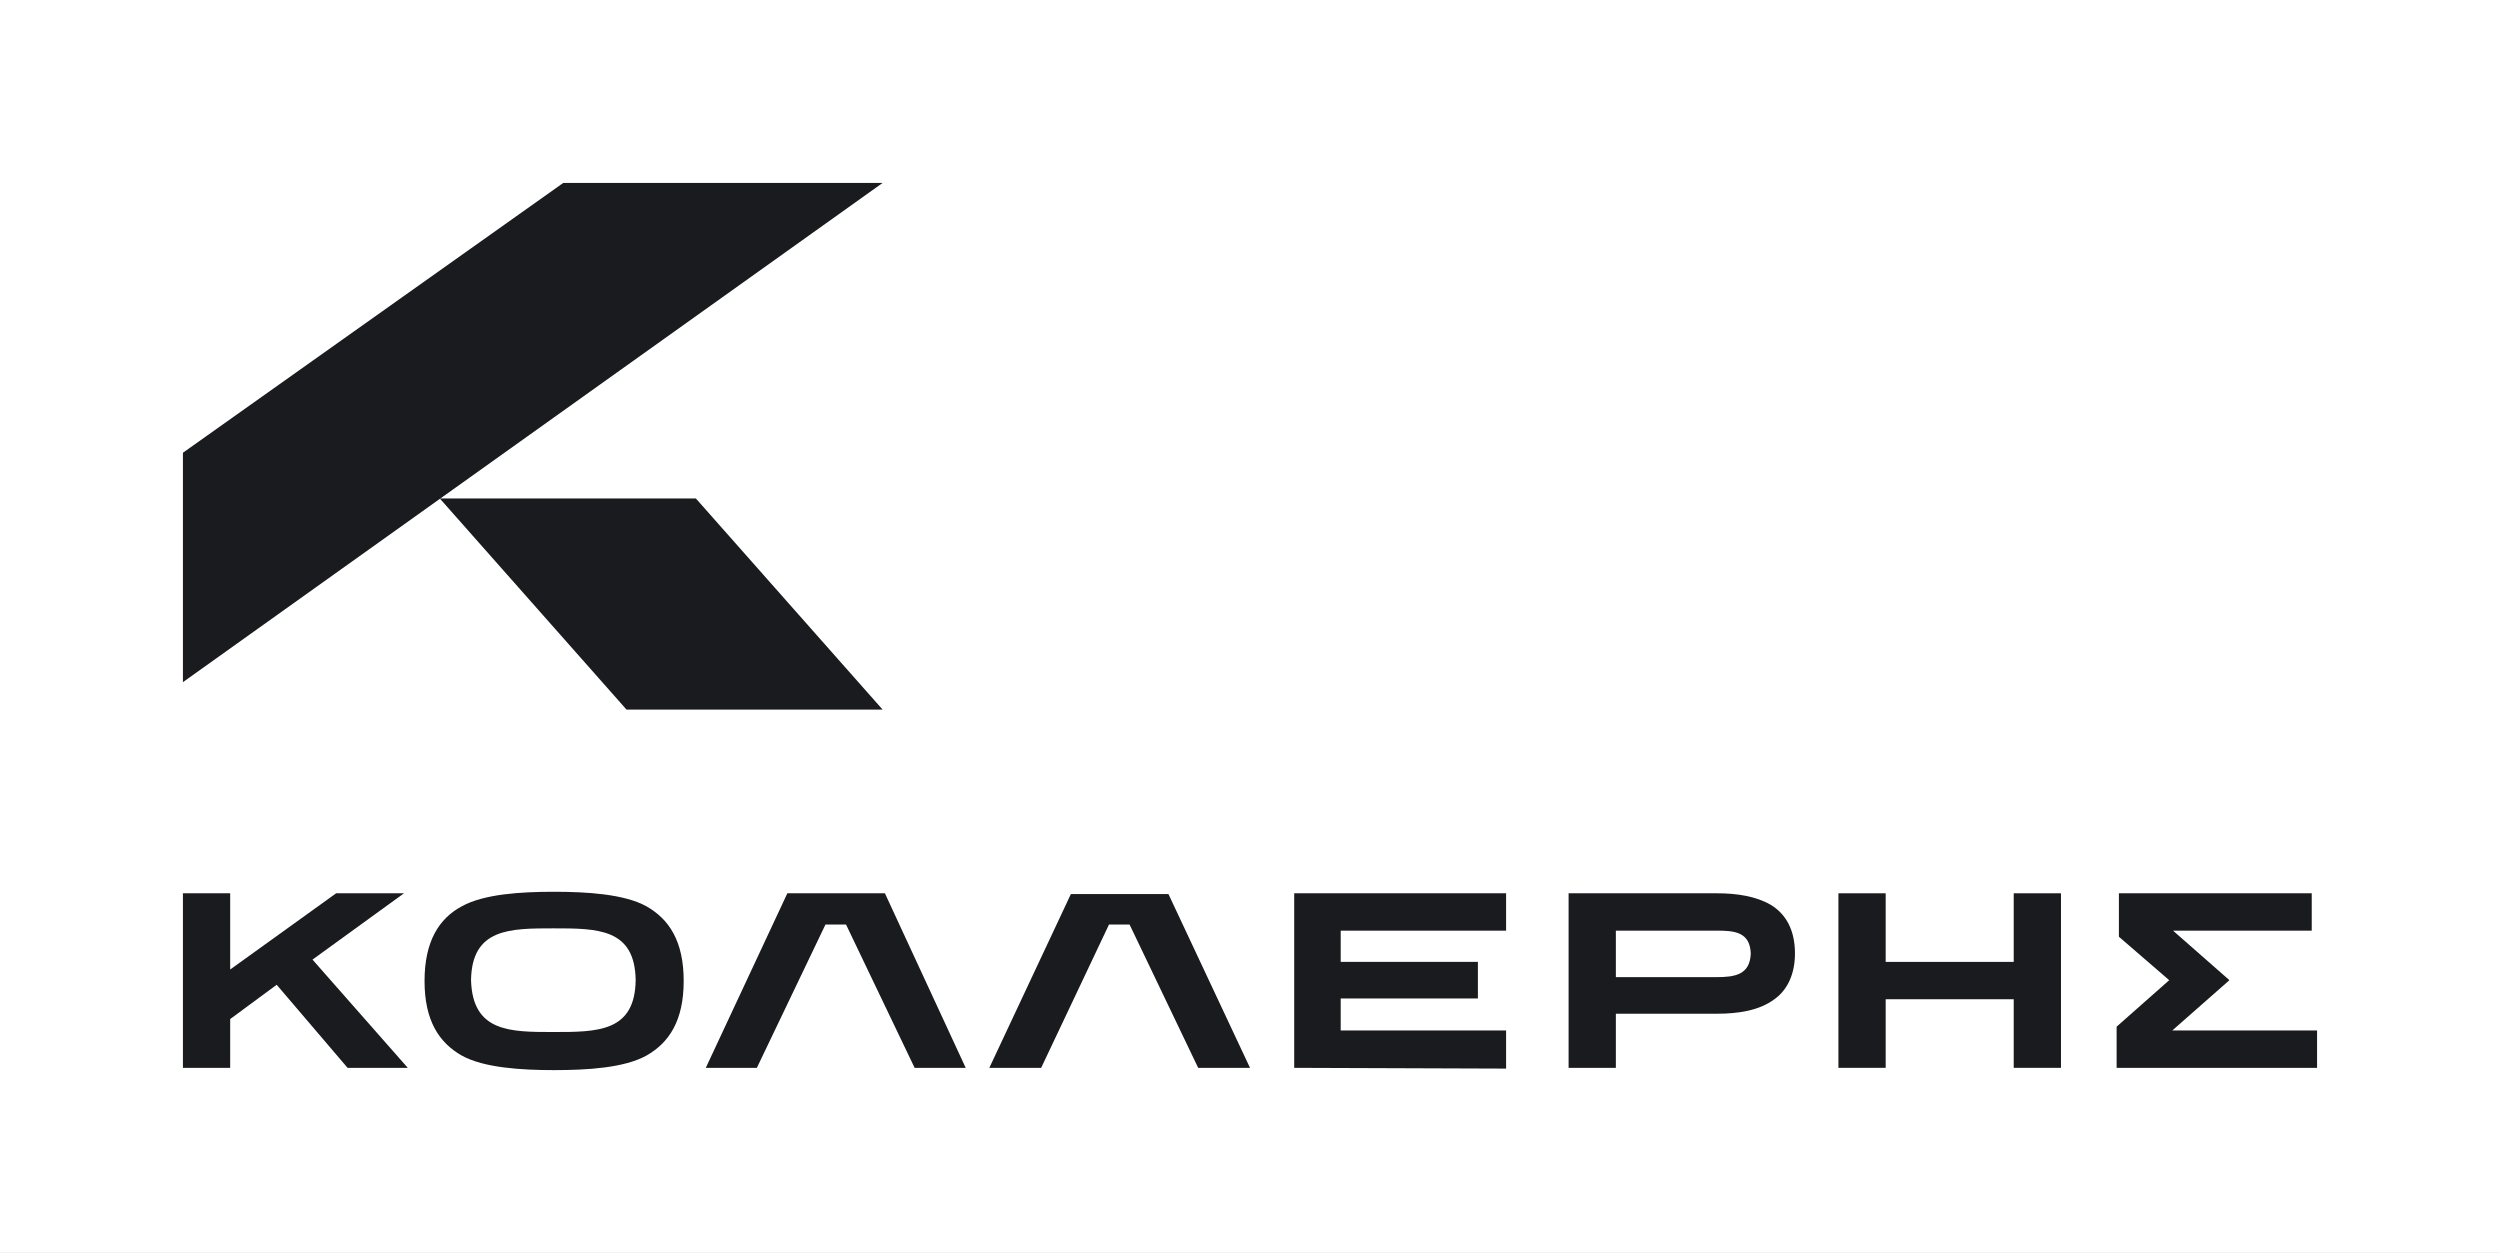
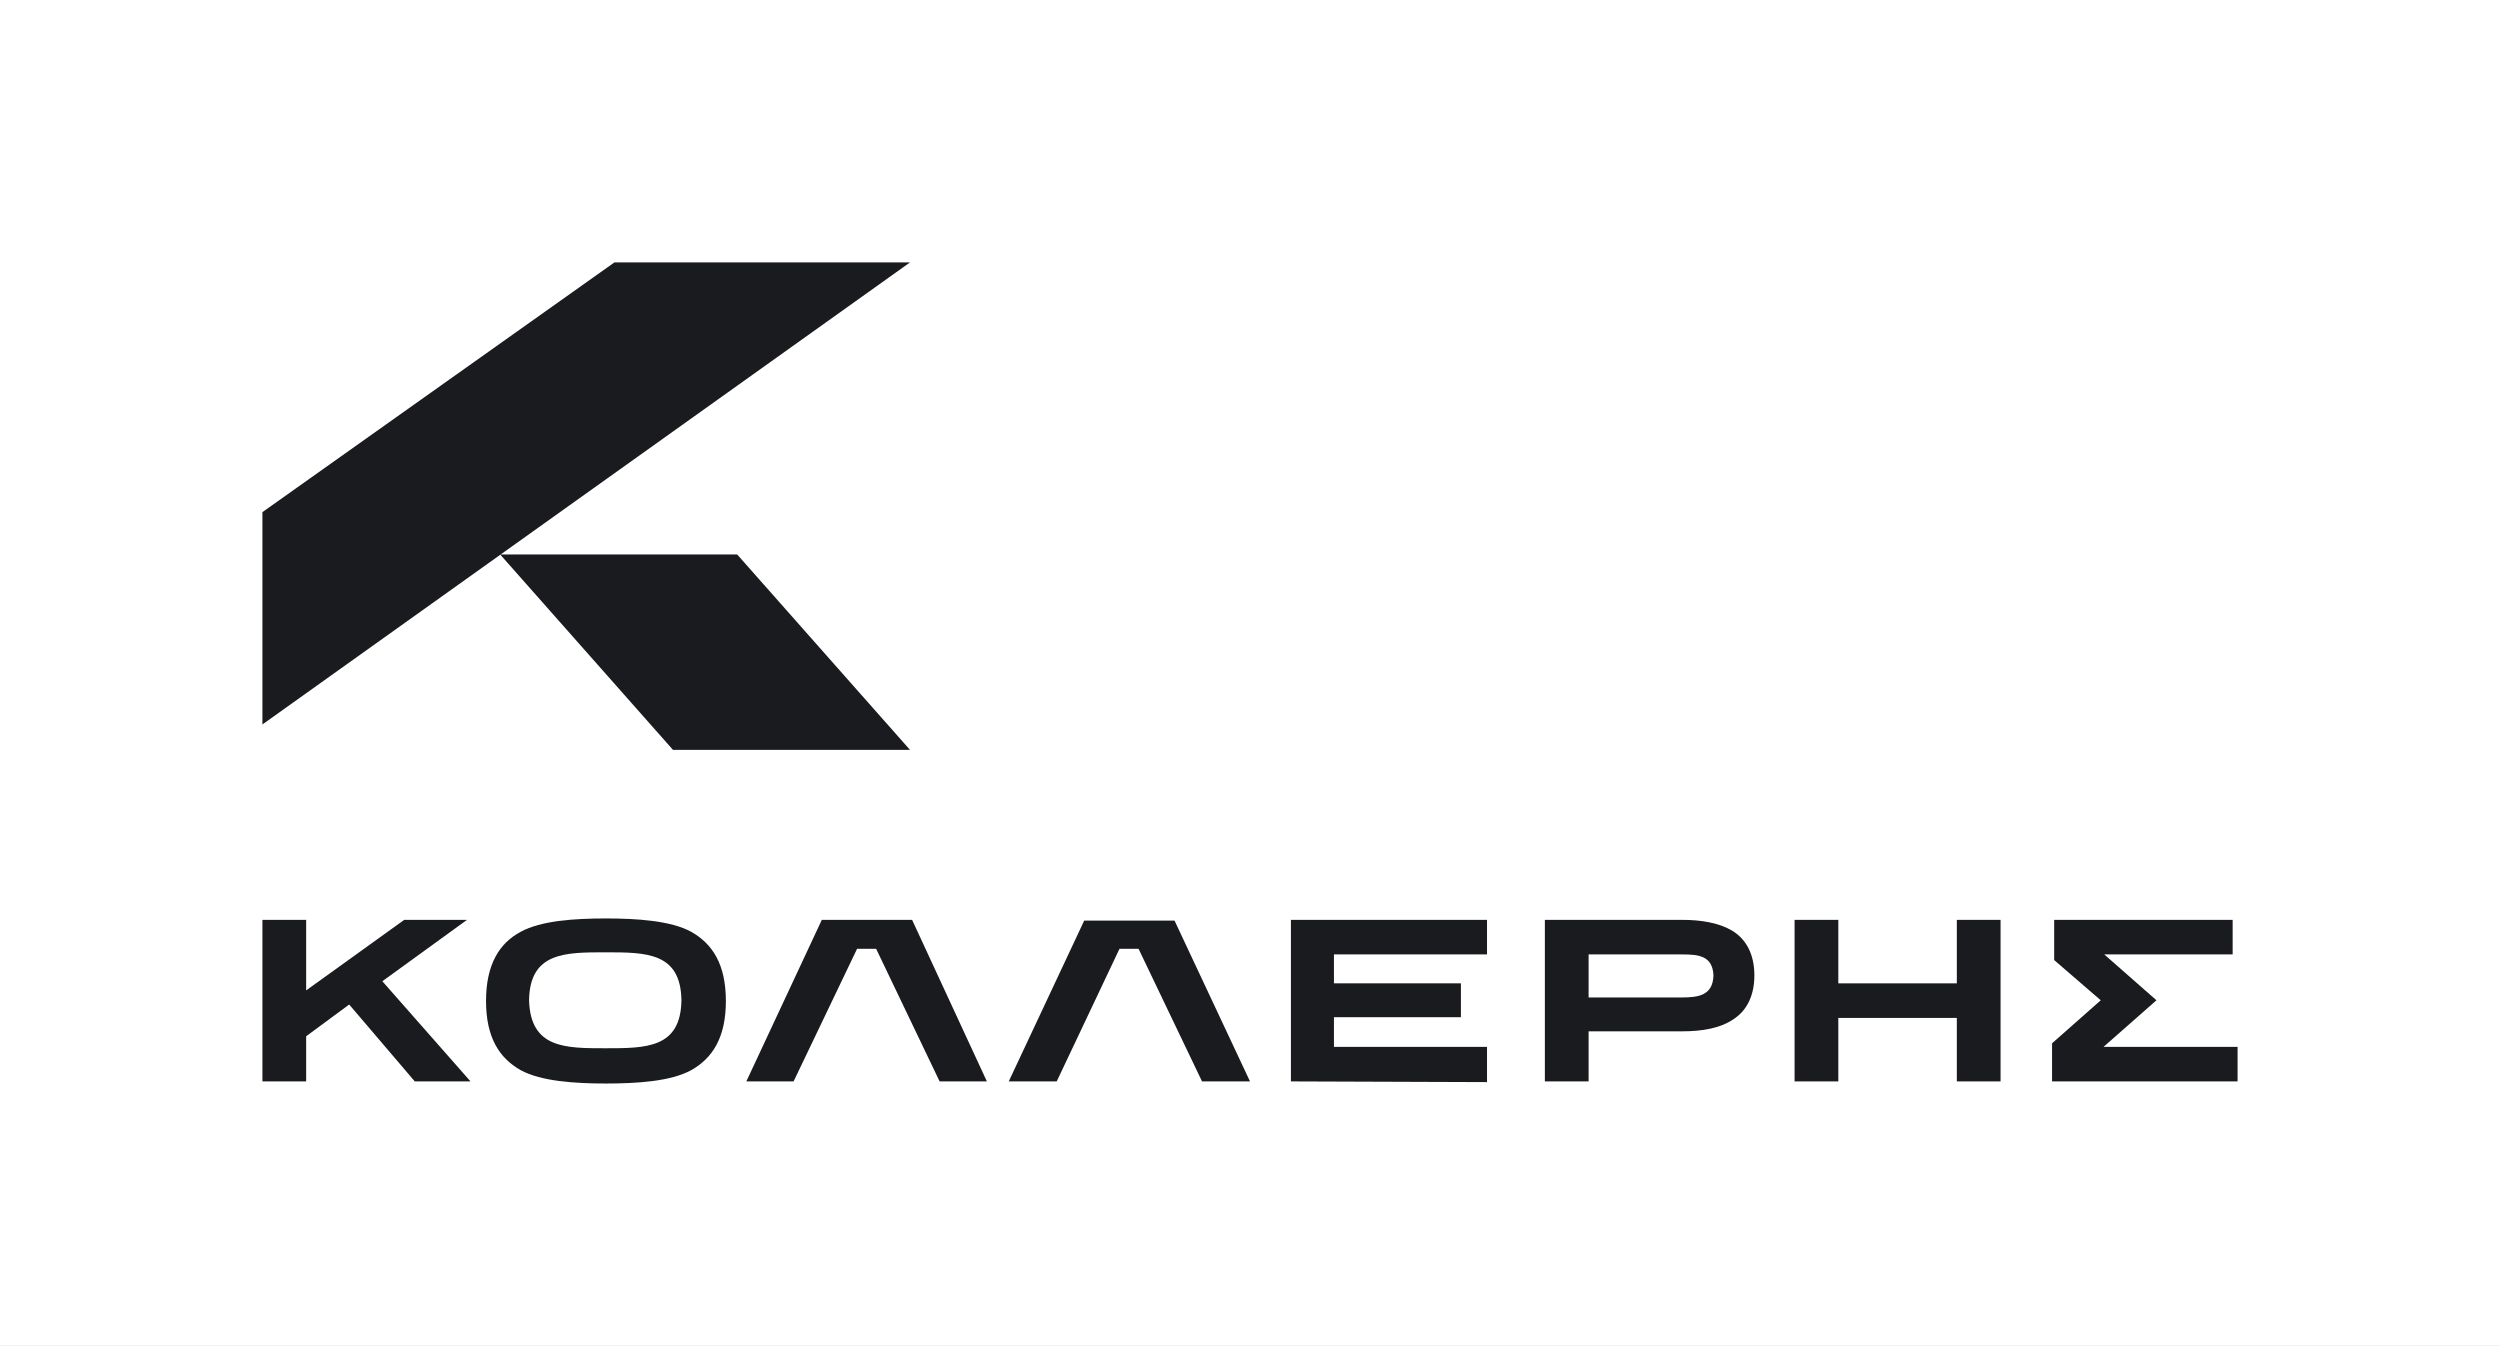
- <svg xmlns="http://www.w3.org/2000/svg" viewBox="-24 -24 328 164.3" fill-rule="evenodd" clip-rule="evenodd">
-   <rect x="-24" y="-24" width="328" height="164.3" fill="#FFFFFF" />
+ <svg xmlns="http://www.w3.org/2000/svg" viewBox="-37.2 -37.2 354.4 190.7" fill-rule="evenodd" clip-rule="evenodd">
+   <rect x="-37.2" y="-37.2" width="354.4" height="190.7" fill="#FFFFFF" />
  <g fill="#1A1B1E">
    <polygon points="254,93.2 254,98.9 260.6,104.6 253.7,110.7 253.7,116.1 280,116.1 280,111.2 261,111.2 268.5,104.6 &#10;&#09;261.1,98.1 279.3,98.1 279.3,93.2 " />
    <path style="fill-rule:evenodd;clip-rule:evenodd" d="   M188,104.2l13.2,0c2.4,0,4.4-0.3,4.5-3.1c-0.1-2.8-2.1-3-4.4-3H188V104.2z M201.3,93.2c2.6,0,5.1,0.4,7,1.5c2,1.2,3.2,3.3,3.2,6.4   c0,2.7-1,4.8-2.7,6c-2,1.5-4.8,1.9-7.5,1.9H188v7.1h-6.2V93.2L201.3,93.2z" />
    <polygon style="fill-rule:evenodd;clip-rule:evenodd" points="&#10;&#09;&#09;145.8,116.1 145.8,93.2 173.6,93.2 173.6,98.1 151.9,98.1 151.9,102.2 169.9,102.2 169.9,107 151.9,107 151.9,111.2 173.6,111.2 &#10;&#09;&#09;173.6,116.2 &#09;" />
    <polygon style="fill-rule:evenodd;clip-rule:evenodd" points="&#10;&#09;&#09;223.4,102.2 240.2,102.2 240.2,93.2 246.4,93.2 246.4,116.1 240.2,116.1 240.2,107.1 223.4,107.1 223.4,116.1 217.2,116.1 &#10;&#09;&#09;217.2,93.2 223.4,93.2 &#09;" />
    <path style="fill-rule:evenodd;clip-rule:evenodd" d="   M48.6,111.4c5.8,0,10.7,0,10.8-6.8c-0.1-6.8-5-6.8-10.8-6.8c-5.7,0-10.7,0-10.8,6.8C38,111.4,42.9,111.4,48.6,111.4 M36.6,94.9   c2.9-1.6,7.7-1.9,12.1-1.9c4.3,0,9.2,0.3,12.1,1.9c3,1.7,4.9,4.6,4.9,9.8c0,5.2-1.9,8.1-4.9,9.8c-2.9,1.6-7.7,1.9-12.1,1.9   c-4.3,0-9.2-0.3-12.1-1.9c-3-1.7-4.9-4.6-4.9-9.8C31.7,99.5,33.6,96.5,36.6,94.9" />
    <polygon style="fill-rule:evenodd;clip-rule:evenodd" points="&#10;&#09;&#09;17,101.9 29,93.2 20.1,93.2 6.2,103.2 6.2,93.2 0,93.2 0,116.1 6.2,116.1 6.2,109.7 12.3,105.2 21.6,116.1 22,116.1 29.1,116.1 &#10;&#09;&#09;29.5,116.1 &#09;" />
    <polygon style="fill-rule:evenodd;clip-rule:evenodd" points="&#10;&#09;&#09;87,97.3 96,116.1 102.7,116.1 92.1,93.2 85.9,93.2 79.3,93.2 68.6,116.1 75.3,116.1 84.3,97.3 &#09;" />
    <polygon style="fill-rule:evenodd;clip-rule:evenodd" points="&#10;&#09;&#09;124.2,97.3 133.2,116.1 140,116.1 129.3,93.3 123.1,93.3 116.5,93.3 105.8,116.1 112.6,116.1 121.5,97.3 &#09;" />
    <polygon points="91.8,0 49.9,0 &#10;&#09;&#09;0,35.4 0,65.5 &#09;" />
    <polygon points="33.7,41.4 &#10;&#09;&#09;58.2,69.1 91.8,69.1 67.3,41.4 &#09;" />
  </g>
</svg>
